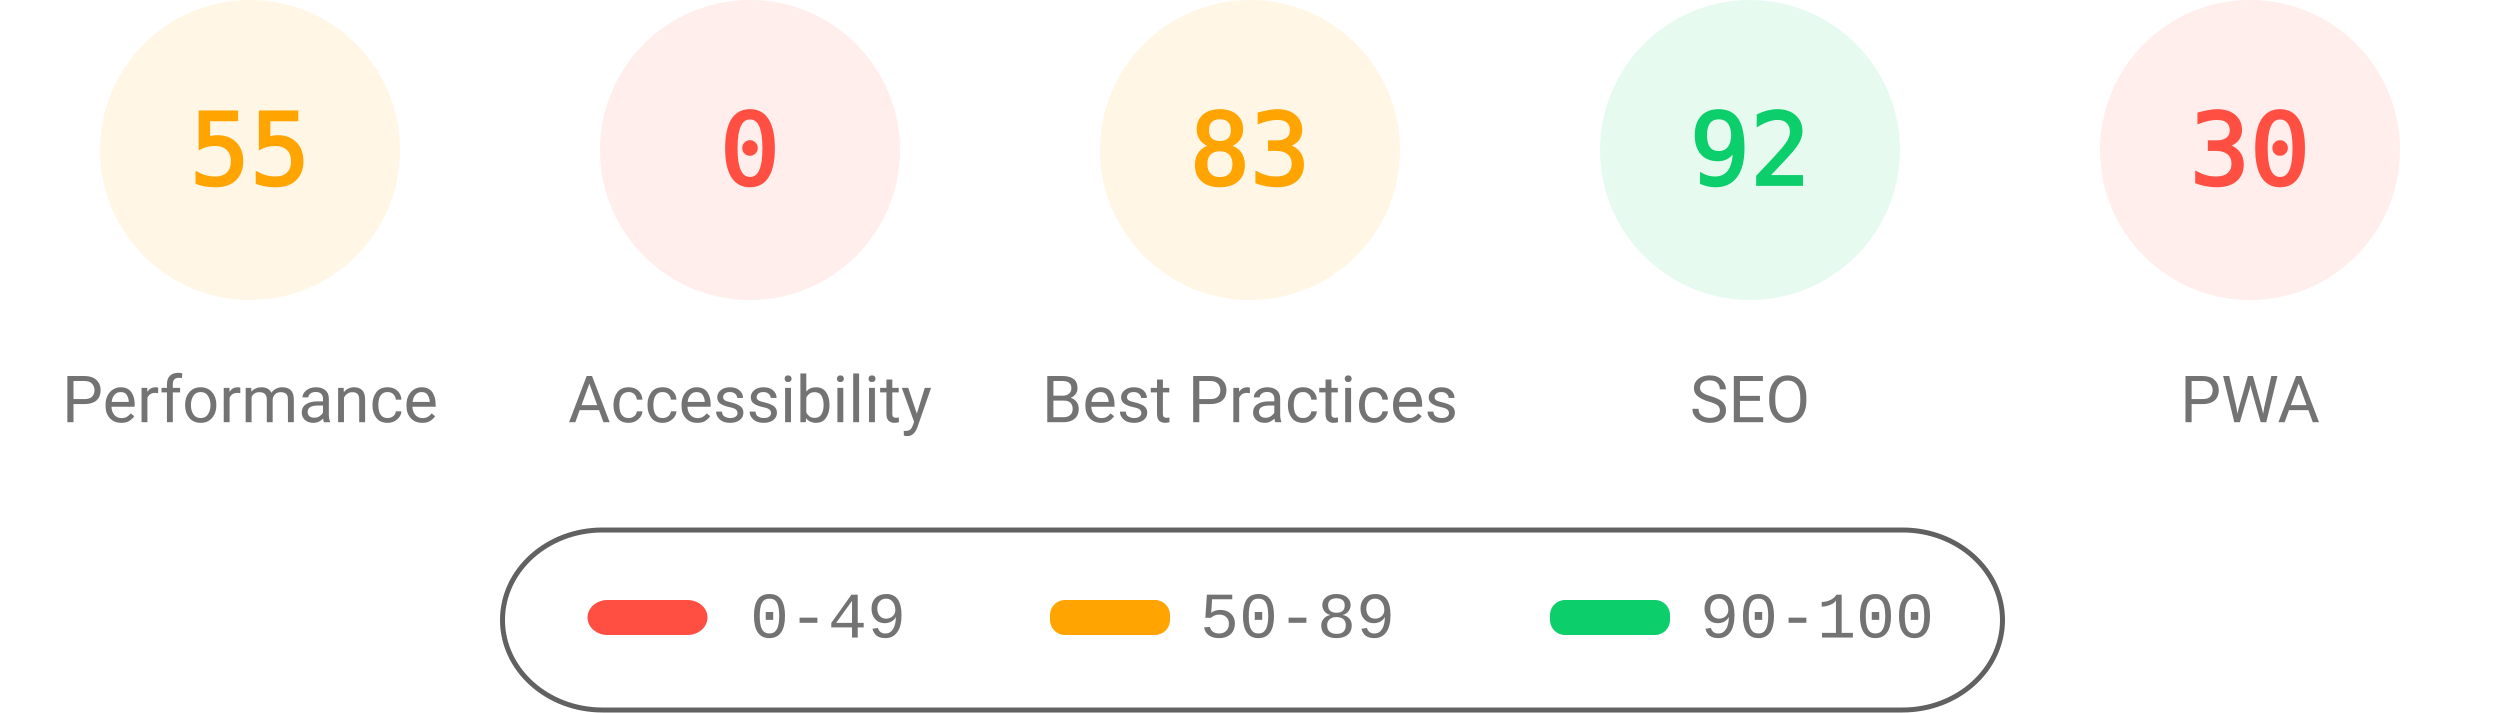
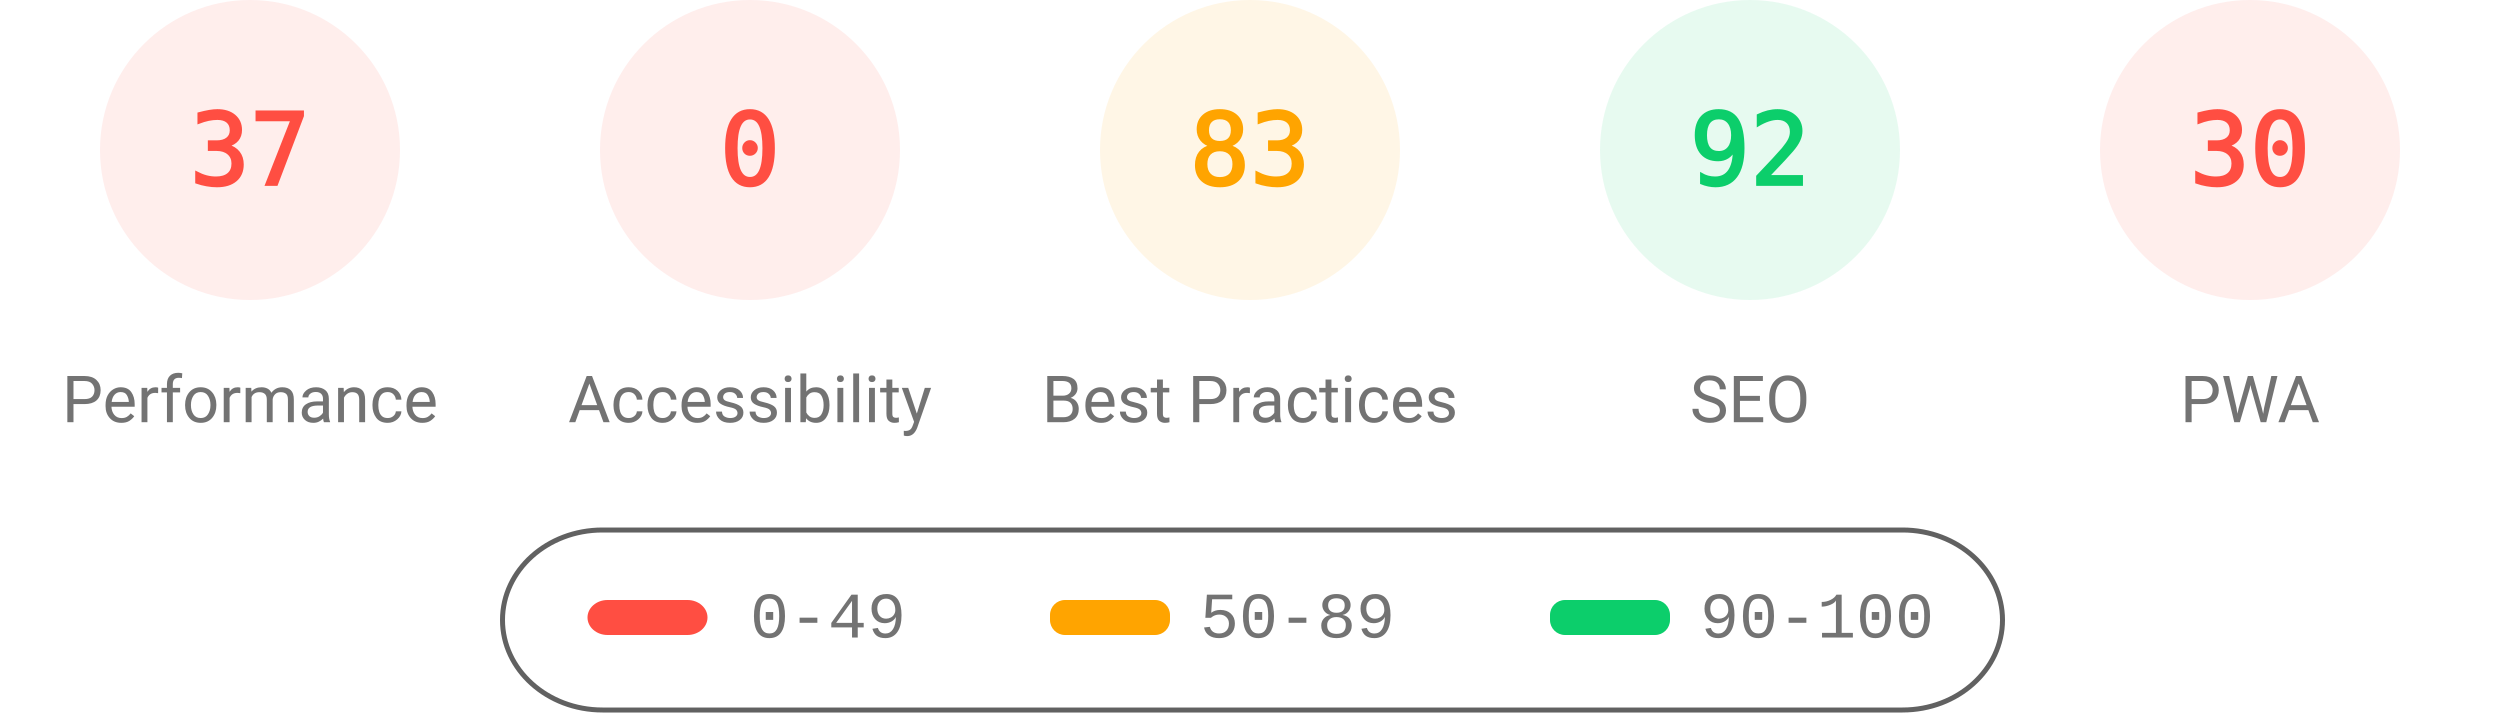
<svg xmlns="http://www.w3.org/2000/svg" fill="none" width="1000" height="285">
  <style>.gauge-base{opacity:.1}.gauge-arc{fill:none;animation-delay:250ms;stroke-linecap:round;transform:rotate(-90deg);transform-origin:100px 60px;animation:load-gauge 1s ease forwards}.guage-text{font-size:40px;font-family:monospace;text-align:center}.guage-red{color:#ff4e42;fill:#ff4e42;stroke:#ff4e42}.guage-orange{color:#ffa400;fill:#ffa400;stroke:#ffa400}.guage-green{color:#0cce6b;fill:#0cce6b;stroke:#0cce6b}.guage-undefined{color:#5c5c5c;fill:#5c5c5c;stroke:#5c5c5c}.guage-title{color:#737373;fill:#737373;stroke:none;font-size:26px;line-height:26px;font-family:Roboto,Halvetica,Arial,sans-serif}@keyframes load-gauge{from{stroke-dasharray:0 352.858}}</style>
-   <svg class="guage-div guage-perf guage-orange" viewBox="0 0 200 200" width="200" height="200">
+   <svg class="guage-div guage-perf guage-red" viewBox="0 0 200 200" width="200" height="200">
    <circle class="gauge-base" r="56" cx="100" cy="60" stroke-width="8" />
-     <circle class="gauge-arc guage-arc-1" r="56" cx="100" cy="60" stroke-width="8" style="stroke-dasharray:193.522,351.858" />
-     <text class="guage-text" x="100" y="60" alignment-baseline="central" dominant-baseline="central" text-anchor="middle">55</text>
+     <circle class="gauge-arc guage-arc-1" r="56" cx="100" cy="60" stroke-width="8" style="stroke-dasharray:130.187,351.858" />
+     <text class="guage-text" x="100" y="60" alignment-baseline="central" dominant-baseline="central" text-anchor="middle">37</text>
    <text class="guage-title" x="100" y="160" alignment-baseline="central" dominant-baseline="central" text-anchor="middle">Performance</text>
  </svg>
  <svg class="guage-div guage-acc guage-red" viewBox="0 0 200 200" width="200" height="200" x="200">
    <circle class="gauge-base" r="56" cx="100" cy="60" stroke-width="8" />
    <circle class="gauge-arc guage-arc-2" r="56" cx="100" cy="60" stroke-width="8" style="stroke-dasharray:0,351.858" />
    <text class="guage-text" x="100" y="60" alignment-baseline="central" dominant-baseline="central" text-anchor="middle">0</text>
    <text class="guage-title" x="100" y="160" alignment-baseline="central" dominant-baseline="central" text-anchor="middle">Accessibility</text>
  </svg>
  <svg class="guage-div guage-best guage-orange" viewBox="0 0 200 200" width="200" height="200" x="400">
    <circle class="gauge-base" r="56" cx="100" cy="60" stroke-width="8" />
    <circle class="gauge-arc guage-arc-3" r="56" cx="100" cy="60" stroke-width="8" style="stroke-dasharray:292.042,351.858" />
    <text class="guage-text" x="100" y="60" alignment-baseline="central" dominant-baseline="central" text-anchor="middle">83</text>
    <text class="guage-title" x="100" y="160" alignment-baseline="central" dominant-baseline="central" text-anchor="middle">Best Practices</text>
  </svg>
  <svg class="guage-div guage-seo guage-green" viewBox="0 0 200 200" width="200" height="200" x="600">
    <circle class="gauge-base" r="56" cx="100" cy="60" stroke-width="8" />
    <circle class="gauge-arc guage-arc-4" r="56" cx="100" cy="60" stroke-width="8" style="stroke-dasharray:323.709,351.858" />
    <text class="guage-text" x="100" y="60" alignment-baseline="central" dominant-baseline="central" text-anchor="middle">92</text>
    <text class="guage-title" x="100" y="160" alignment-baseline="central" dominant-baseline="central" text-anchor="middle">SEO</text>
  </svg>
  <svg class="guage-div guage-pwa guage-red" viewBox="0 0 200 200" width="200" height="200" x="800">
    <circle class="gauge-base" r="56" cx="100" cy="60" stroke-width="8" />
    <circle class="gauge-arc guage-arc-4" r="56" cx="100" cy="60" stroke-width="8" style="stroke-dasharray:105.557,351.858" />
    <text class="guage-text" x="100" y="60" alignment-baseline="central" dominant-baseline="central" text-anchor="middle">30</text>
    <text class="guage-title" x="100" y="160" alignment-baseline="central" dominant-baseline="central" text-anchor="middle">PWA</text>
  </svg>
  <svg width="604" height="76" x="200" y="210">
    <path fill="none" id="canvas_background" d="M-1-1h604v80H-1z" />
    <rect fill-opacity="0" stroke="#616161" stroke-width="2" rx="40" id="svg_2" height="72" width="600" y="2" x="1" fill="#000" />
    <rect stroke="#000" rx="8" id="svg_3" height="14" width="48" y="30" x="35" stroke-opacity="null" stroke-width="0" fill="#ff4e42" />
    <rect stroke="#000" rx="6" id="svg_4" height="14" width="48" y="30" x="220" stroke-opacity="null" stroke-width="0" fill="#ffa400" />
    <rect stroke="#000" rx="6" id="svg_5" height="14" width="48" y="30" x="420" stroke-opacity="null" stroke-width="0" fill="#0cce6b" />
    <text xml:space="preserve" text-anchor="start" font-family="'Courier New', Courier, monospace" font-size="26" id="svg_6" y="45" x="100" stroke-opacity="null" stroke-width="0" stroke="#000" fill="#737373">0-49</text>
    <text xml:space="preserve" text-anchor="start" font-family="'Courier New', Courier, monospace" font-size="26" id="svg_7" y="45" x="280" stroke-opacity="null" stroke-width="0" stroke="#000" fill="#737373">50-89</text>
    <text xml:space="preserve" text-anchor="start" font-family="'Courier New', Courier, monospace" font-size="26" id="svg_8" y="45" x="480" stroke-opacity="null" stroke-width="0" stroke="#000" fill="#737373">90-100</text>
  </svg>
</svg>
